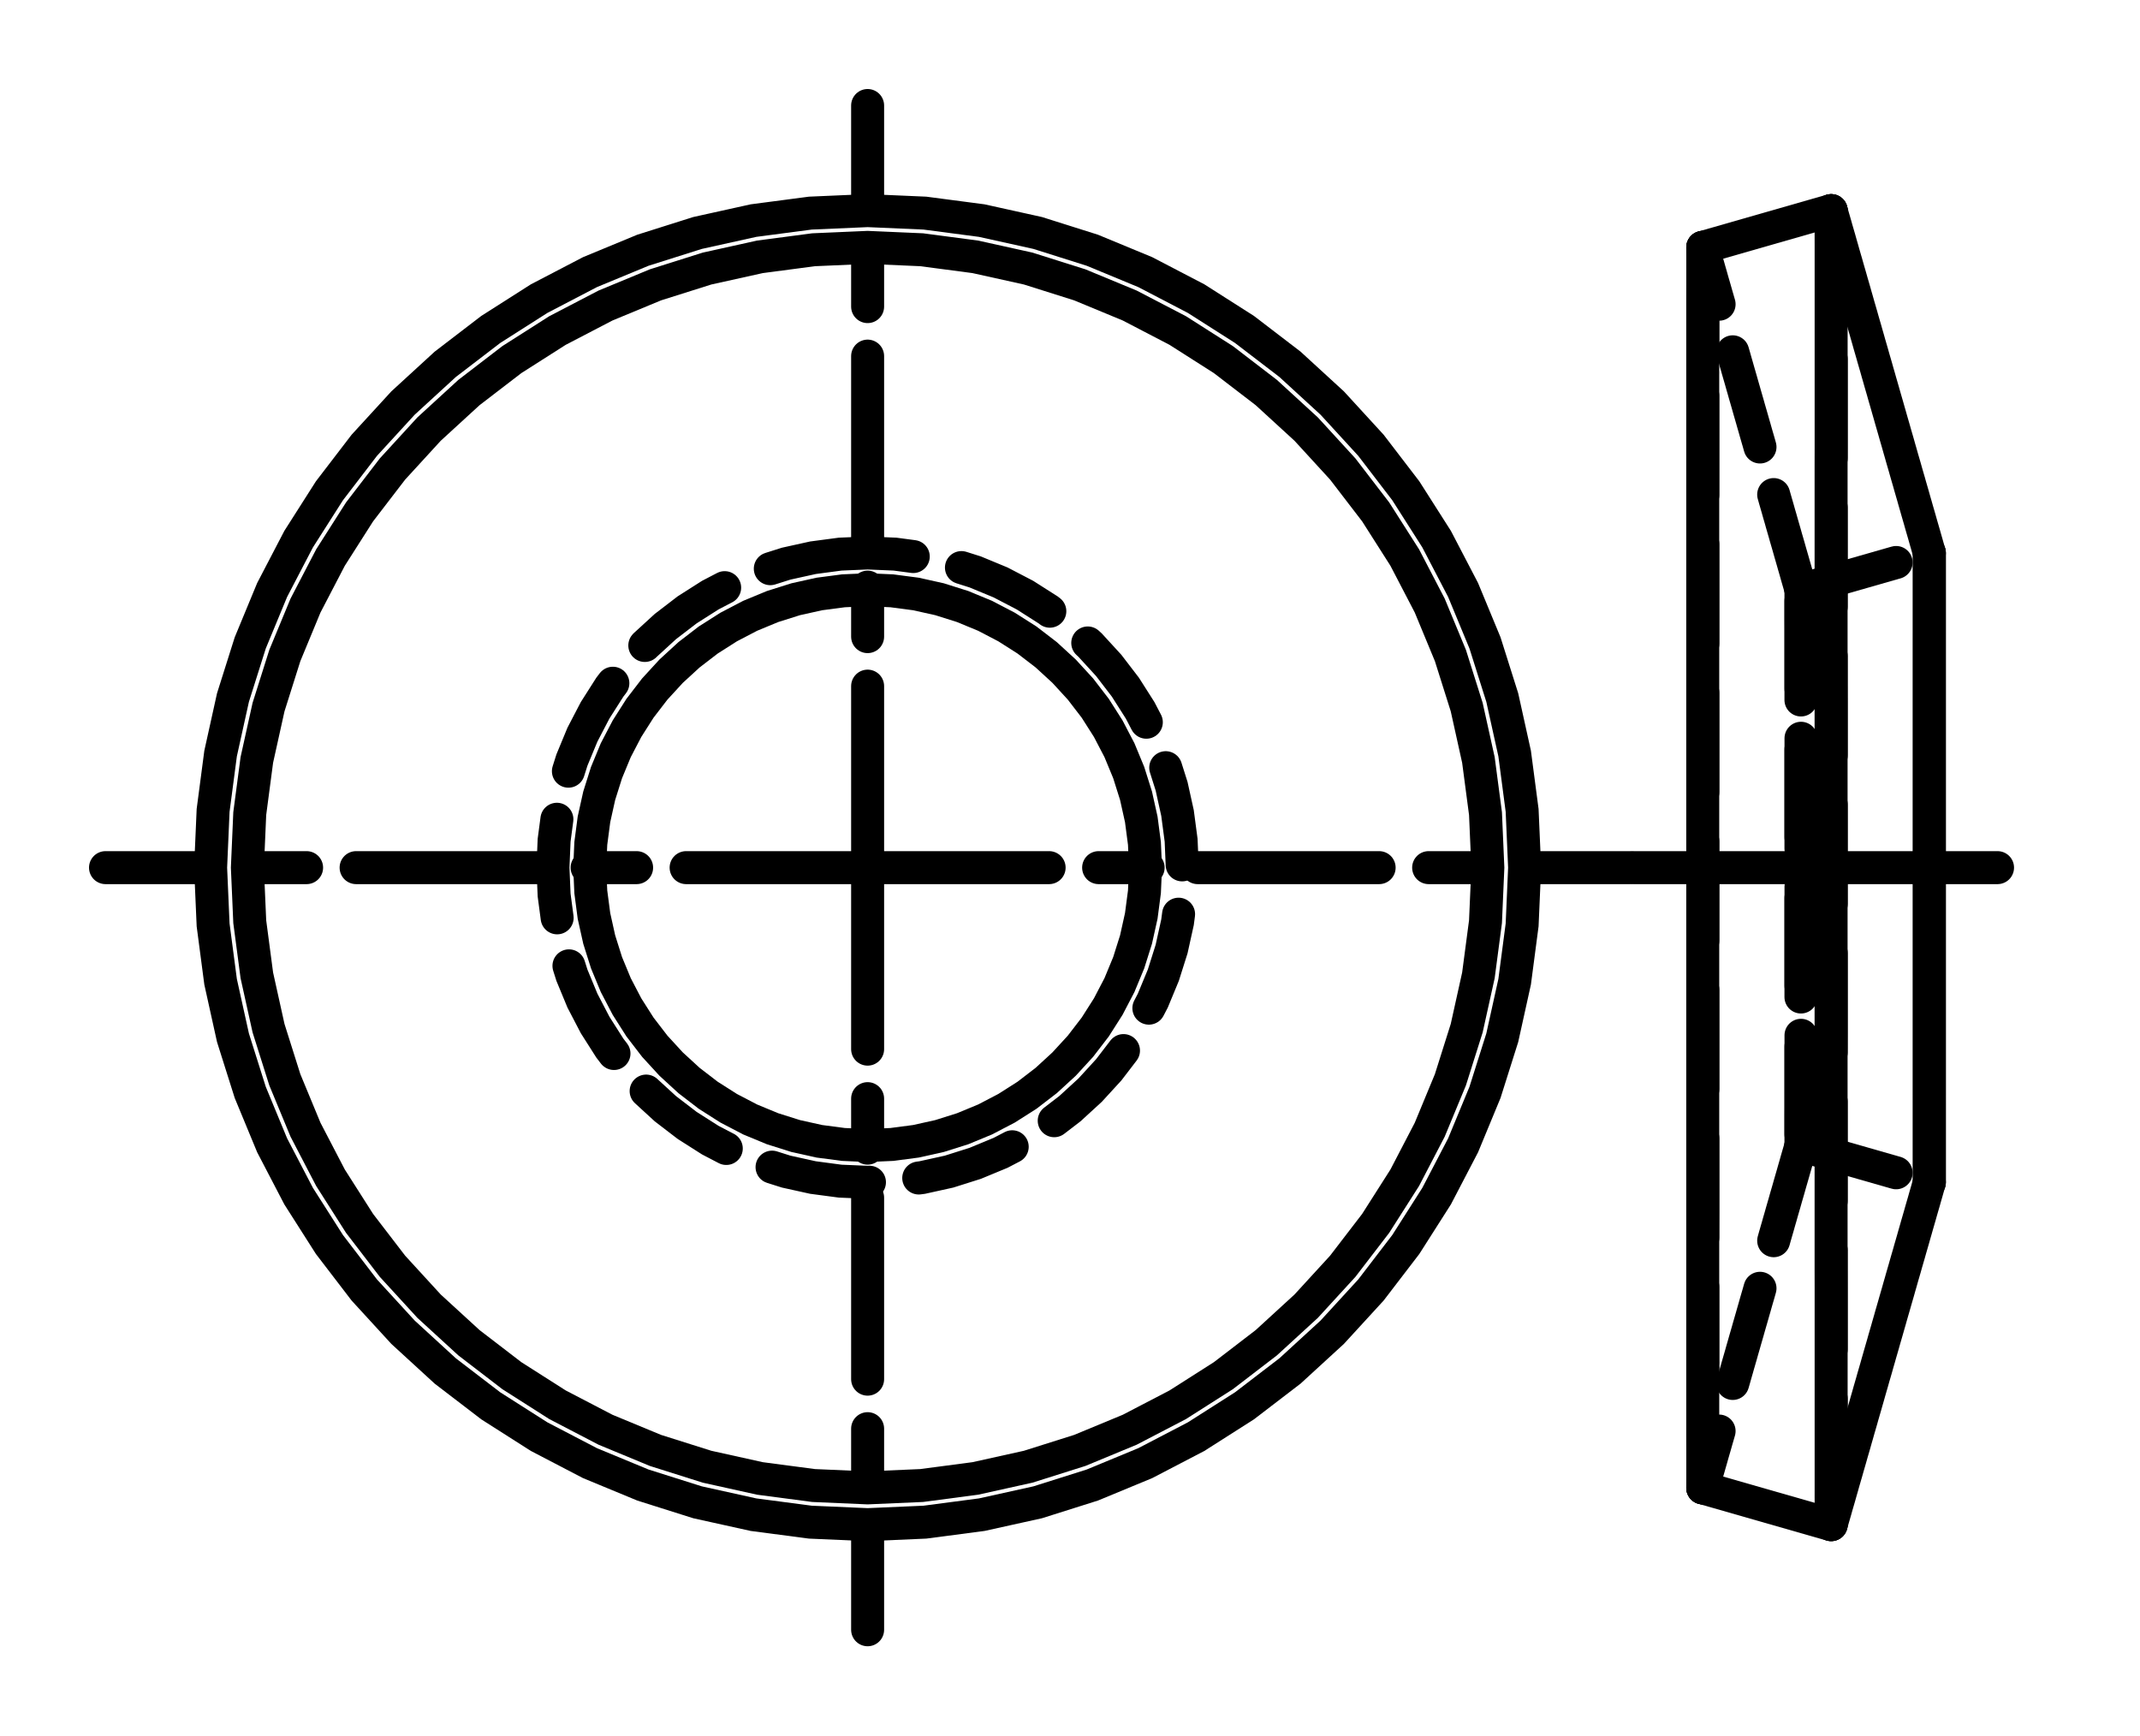
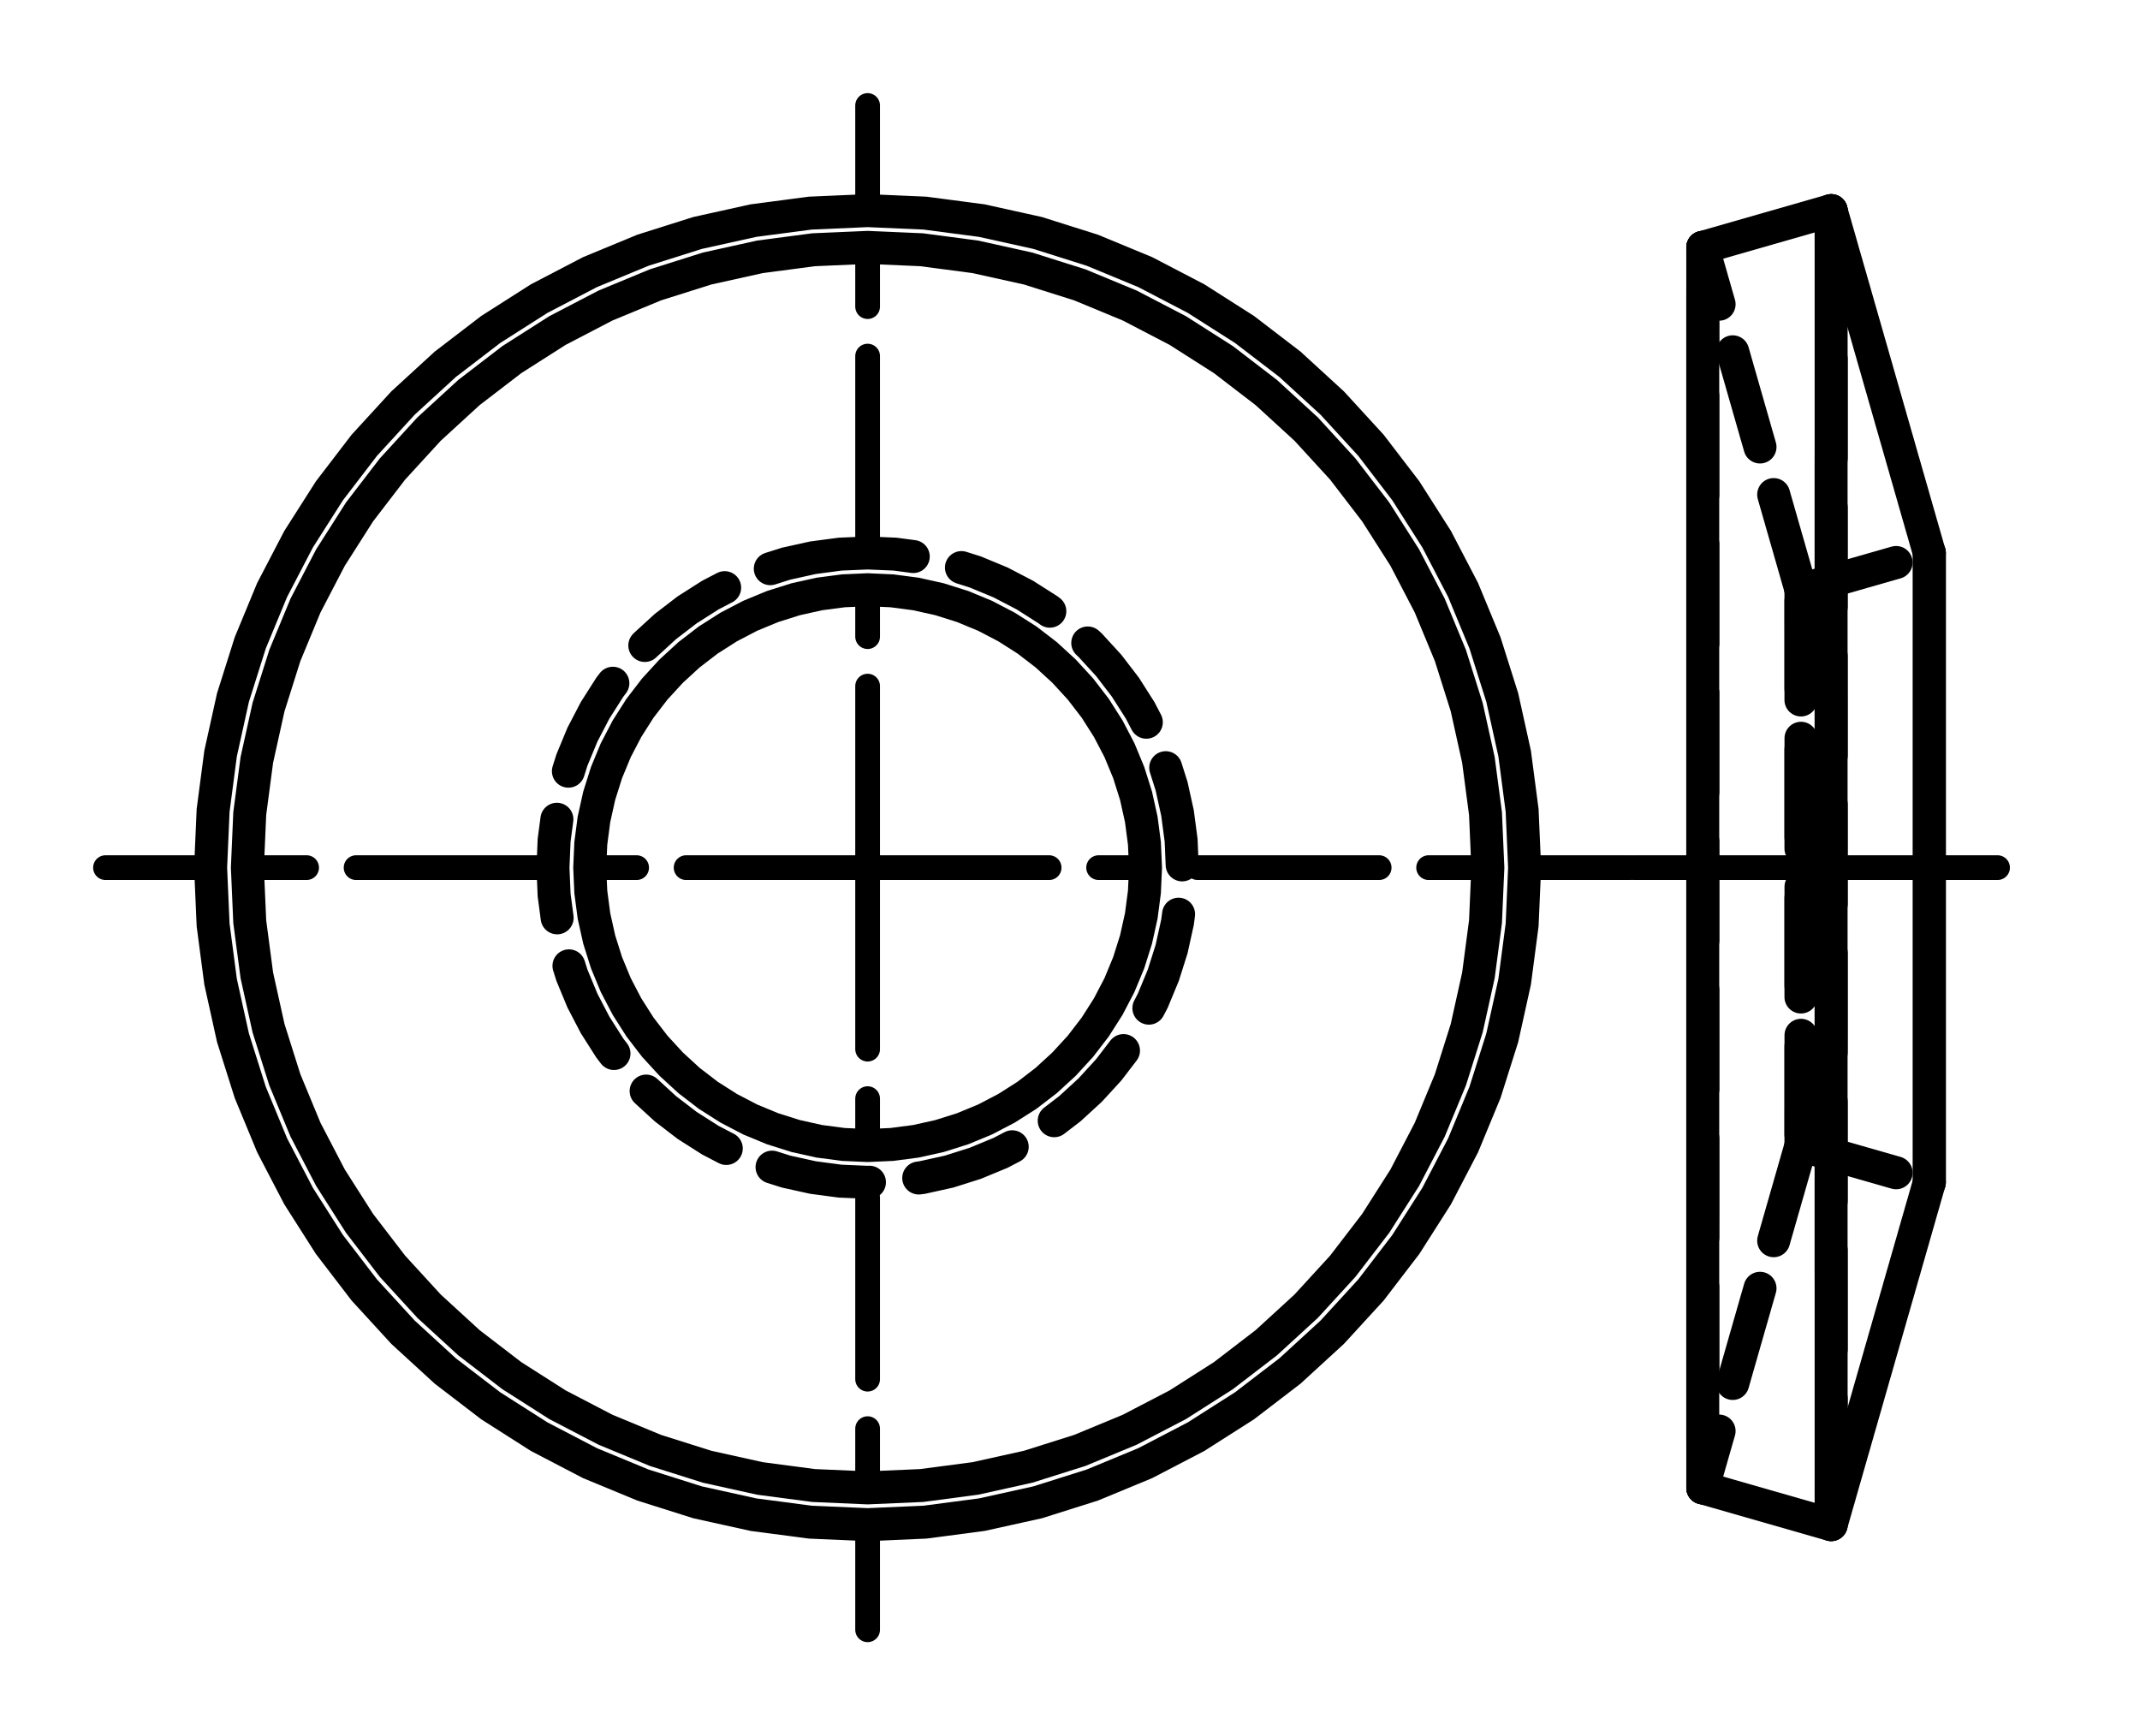
<svg xmlns="http://www.w3.org/2000/svg" width="48.07mm" height="38.978mm" viewBox="-19.489 -19.489 48.07 38.978" version="1.1">
  <g transform="scale(1,-1)" stroke-linecap="round">
    <g fill="none" stroke="rgb(0,0,0)" stroke-width="0.741" id="Visible">
      <path d="M 0.0,6.242 L -0.544,6.218 L -1.084,6.147 L -1.615,6.029 L -2.135,5.865 L -2.638,5.657 L -3.121,5.405 L -3.58,5.113 L -4.012,4.781 L -4.413,4.413 L -4.781,4.012 L -5.113,3.58 L -5.405,3.121 L -5.657,2.638 L -5.865,2.135 L -6.029,1.615 L -6.147,1.084 L -6.218,0.544 L -6.242,-0.0 L -6.218,-0.544 L -6.147,-1.084 L -6.029,-1.615 L -5.865,-2.135 L -5.657,-2.638 L -5.405,-3.121 L -5.113,-3.58 L -4.781,-4.012 L -4.413,-4.413 L -4.012,-4.781 L -3.58,-5.113 L -3.121,-5.405 L -2.638,-5.657 L -2.135,-5.865 L -1.615,-6.029 L -1.084,-6.147 L -0.544,-6.218 L -0.0,-6.242 L 0.544,-6.218 L 1.084,-6.147 L 1.615,-6.029 L 2.135,-5.865 L 2.638,-5.657 L 3.121,-5.405 L 3.58,-5.113 L 4.012,-4.781 L 4.413,-4.413 L 4.781,-4.012 L 5.113,-3.58 L 5.405,-3.121 L 5.657,-2.638 L 5.865,-2.135 L 6.029,-1.615 L 6.147,-1.084 L 6.218,-0.544 L 6.242,0.0 L 6.218,0.544 L 6.147,1.084 L 6.029,1.615 L 5.865,2.135 L 5.657,2.638 L 5.405,3.121 L 5.113,3.58 L 4.781,4.012 L 4.413,4.413 L 4.012,4.781 L 3.58,5.113 L 3.121,5.405 L 2.638,5.657 L 2.135,5.865 L 1.615,6.029 L 1.084,6.147 L 0.544,6.218 L 0.0,6.242" />
      <path d="M 0.0,14.758 L -1.286,14.702 L -2.563,14.534 L -3.82,14.256 L -5.048,13.868 L -6.237,13.376 L -7.379,12.781 L -8.465,12.089 L -9.487,11.306 L -10.436,10.436 L -11.306,9.487 L -12.089,8.465 L -12.781,7.379 L -13.376,6.237 L -13.868,5.048 L -14.256,3.82 L -14.534,2.563 L -14.702,1.286 L -14.758,0.0 L -14.702,-1.286 L -14.534,-2.563 L -14.256,-3.82 L -13.868,-5.048 L -13.376,-6.237 L -12.781,-7.379 L -12.089,-8.465 L -11.306,-9.487 L -10.436,-10.436 L -9.487,-11.306 L -8.465,-12.089 L -7.379,-12.781 L -6.237,-13.376 L -5.048,-13.868 L -3.82,-14.256 L -2.563,-14.534 L -1.286,-14.702 L -0.0,-14.758 L 1.286,-14.702 L 2.563,-14.534 L 3.82,-14.256 L 5.048,-13.868 L 6.237,-13.376 L 7.379,-12.781 L 8.465,-12.089 L 9.487,-11.306 L 10.436,-10.436 L 11.306,-9.487 L 12.089,-8.465 L 12.781,-7.379 L 13.376,-6.237 L 13.868,-5.048 L 14.256,-3.82 L 14.534,-2.563 L 14.702,-1.286 L 14.758,-0.0 L 14.702,1.286 L 14.534,2.563 L 14.256,3.82 L 13.868,5.048 L 13.376,6.237 L 12.781,7.379 L 12.089,8.465 L 11.306,9.487 L 10.436,10.436 L 9.487,11.306 L 8.465,12.089 L 7.379,12.781 L 6.237,13.376 L 5.048,13.868 L 3.82,14.256 L 2.563,14.534 L 1.286,14.702 L 0.0,14.758" />
      <path d="M 0.0,13.932 L -1.214,13.879 L -2.419,13.72 L -3.606,13.457 L -4.765,13.091 L -5.888,12.626 L -6.966,12.065 L -7.991,11.412 L -8.955,10.672 L -9.851,9.851 L -10.672,8.955 L -11.412,7.991 L -12.065,6.966 L -12.626,5.888 L -13.091,4.765 L -13.457,3.606 L -13.72,2.419 L -13.879,1.214 L -13.932,-0.0 L -13.879,-1.214 L -13.72,-2.419 L -13.457,-3.606 L -13.091,-4.765 L -12.626,-5.888 L -12.065,-6.966 L -11.412,-7.991 L -10.672,-8.955 L -9.851,-9.851 L -8.955,-10.672 L -7.991,-11.412 L -6.966,-12.065 L -5.888,-12.626 L -4.765,-13.091 L -3.606,-13.457 L -2.419,-13.72 L -1.214,-13.879 L 0.0,-13.932 L 1.214,-13.879 L 2.419,-13.72 L 3.606,-13.457 L 4.765,-13.091 L 5.888,-12.626 L 6.966,-12.065 L 7.991,-11.412 L 8.955,-10.672 L 9.851,-9.851 L 10.672,-8.955 L 11.412,-7.991 L 12.065,-6.966 L 12.626,-5.888 L 13.091,-4.765 L 13.457,-3.606 L 13.72,-2.419 L 13.879,-1.214 L 13.932,0.0 L 13.879,1.214 L 13.72,2.419 L 13.457,3.606 L 13.091,4.765 L 12.626,5.888 L 12.065,6.966 L 11.412,7.991 L 10.672,8.955 L 9.851,9.851 L 8.955,10.672 L 7.991,11.412 L 6.966,12.065 L 5.888,12.626 L 4.765,13.091 L 3.606,13.457 L 2.419,13.72 L 1.214,13.879 L -0.0,13.932" />
      <path d="M 23.849,7.068 L 23.849,6.872 L 23.849,6.676 L 23.849,6.479 L 23.849,6.283 L 23.849,6.087 L 23.849,5.89 L 23.849,5.694 L 23.849,5.498 L 23.849,5.301 L 23.85,5.105 L 23.85,4.909 L 23.85,4.712 L 23.85,4.516 L 23.85,4.32 L 23.85,4.123 L 23.85,3.927 L 23.85,3.731 L 23.85,3.534 L 23.85,3.338 L 23.85,3.142 L 23.85,2.945 L 23.85,2.749 L 23.85,2.553 L 23.85,2.356 L 23.85,2.16 L 23.85,1.963 L 23.85,1.767 L 23.85,1.571 L 23.85,1.374 L 23.85,1.178 L 23.85,0.982 L 23.85,0.785 L 23.85,0.589 L 23.85,0.393 L 23.85,0.196 L 23.85,0.0 L 23.85,-0.196 L 23.85,-0.393 L 23.85,-0.589 L 23.85,-0.785 L 23.85,-0.982 L 23.85,-1.178 L 23.85,-1.374 L 23.85,-1.571 L 23.85,-1.767 L 23.85,-1.963 L 23.85,-2.16 L 23.85,-2.356 L 23.85,-2.553 L 23.85,-2.749 L 23.85,-2.945 L 23.85,-3.142 L 23.85,-3.338 L 23.85,-3.534 L 23.85,-3.731 L 23.85,-3.927 L 23.85,-4.123 L 23.85,-4.32 L 23.85,-4.516 L 23.85,-4.712 L 23.85,-4.909 L 23.85,-5.105 L 23.849,-5.301 L 23.849,-5.498 L 23.849,-5.694 L 23.849,-5.89 L 23.849,-6.087 L 23.849,-6.283 L 23.849,-6.479 L 23.849,-6.676 L 23.849,-6.872 L 23.849,-7.068" />
      <path d="M 23.849,-7.068 L 23.849,-6.872 L 23.849,-6.676 L 23.849,-6.479 L 23.849,-6.283 L 23.849,-6.087 L 23.849,-5.89 L 23.849,-5.694 L 23.849,-5.498 L 23.849,-5.301 L 23.848,-5.105 L 23.848,-4.909 L 23.848,-4.712 L 23.848,-4.516 L 23.848,-4.32 L 23.848,-4.123 L 23.848,-3.927 L 23.848,-3.731 L 23.848,-3.534 L 23.848,-3.338 L 23.848,-3.142 L 23.848,-2.945 L 23.848,-2.749 L 23.848,-2.553 L 23.848,-2.356 L 23.848,-2.16 L 23.848,-1.963 L 23.848,-1.767 L 23.848,-1.571 L 23.848,-1.374 L 23.848,-1.178 L 23.848,-0.982 L 23.848,-0.785 L 23.848,-0.589 L 23.848,-0.393 L 23.848,-0.196 L 23.848,0.0 L 23.848,0.196 L 23.848,0.393 L 23.848,0.589 L 23.848,0.785 L 23.848,0.982 L 23.848,1.178 L 23.848,1.374 L 23.848,1.571 L 23.848,1.767 L 23.848,1.963 L 23.848,2.16 L 23.848,2.356 L 23.848,2.553 L 23.848,2.749 L 23.848,2.945 L 23.848,3.142 L 23.848,3.338 L 23.848,3.534 L 23.848,3.731 L 23.848,3.927 L 23.848,4.123 L 23.848,4.32 L 23.848,4.516 L 23.848,4.712 L 23.848,4.909 L 23.848,5.105 L 23.849,5.301 L 23.849,5.498 L 23.849,5.694 L 23.849,5.89 L 23.849,6.087 L 23.849,6.283 L 23.849,6.479 L 23.849,6.676 L 23.849,6.872 L 23.849,7.068" />
      <path d="M 21.644,-14.758 L 21.643,-14.348 L 21.643,-13.939 L 21.643,-13.529 L 21.643,-13.119 L 21.643,-12.709 L 21.643,-12.299 L 21.643,-11.889 L 21.643,-11.479 L 21.643,-11.069 L 21.643,-10.659 L 21.643,-10.249 L 21.643,-9.839 L 21.643,-9.429 L 21.642,-9.019 L 21.642,-8.609 L 21.642,-8.199 L 21.642,-7.789 L 21.642,-7.379 L 21.642,-6.969 L 21.642,-6.559 L 21.642,-6.149 L 21.642,-5.739 L 21.642,-5.33 L 21.642,-4.92 L 21.642,-4.51 L 21.642,-4.1 L 21.642,-3.69 L 21.642,-3.28 L 21.642,-2.87 L 21.642,-2.46 L 21.642,-2.05 L 21.642,-1.64 L 21.642,-1.23 L 21.642,-0.82 L 21.642,-0.41 L 21.642,0.0 L 21.642,0.41 L 21.642,0.82 L 21.642,1.23 L 21.642,1.64 L 21.642,2.05 L 21.642,2.46 L 21.642,2.87 L 21.642,3.28 L 21.642,3.69 L 21.642,4.1 L 21.642,4.51 L 21.642,4.92 L 21.642,5.33 L 21.642,5.739 L 21.642,6.149 L 21.642,6.559 L 21.642,6.969 L 21.642,7.379 L 21.642,7.789 L 21.642,8.199 L 21.642,8.609 L 21.642,9.019 L 21.643,9.429 L 21.643,9.839 L 21.643,10.249 L 21.643,10.659 L 21.643,11.069 L 21.643,11.479 L 21.643,11.889 L 21.643,12.299 L 21.643,12.709 L 21.643,13.119 L 21.643,13.529 L 21.643,13.939 L 21.643,14.348 L 21.644,14.758" />
      <path d="M 18.76,-13.932 L 18.76,-13.545 L 18.76,-13.158 L 18.759,-12.771 L 18.759,-12.384 L 18.759,-11.997 L 18.759,-11.61 L 18.759,-11.223 L 18.759,-10.836 L 18.759,-10.449 L 18.759,-10.062 L 18.759,-9.675 L 18.759,-9.288 L 18.759,-8.901 L 18.759,-8.514 L 18.759,-8.127 L 18.759,-7.74 L 18.759,-7.353 L 18.759,-6.966 L 18.759,-6.579 L 18.759,-6.192 L 18.759,-5.805 L 18.759,-5.418 L 18.759,-5.031 L 18.759,-4.644 L 18.759,-4.257 L 18.759,-3.87 L 18.759,-3.483 L 18.759,-3.096 L 18.759,-2.709 L 18.759,-2.322 L 18.759,-1.935 L 18.759,-1.548 L 18.759,-1.161 L 18.759,-0.774 L 18.759,-0.387 L 18.759,0.0 L 18.759,0.387 L 18.759,0.774 L 18.759,1.161 L 18.759,1.548 L 18.759,1.935 L 18.759,2.322 L 18.759,2.709 L 18.759,3.096 L 18.759,3.483 L 18.759,3.87 L 18.759,4.257 L 18.759,4.644 L 18.759,5.031 L 18.759,5.418 L 18.759,5.805 L 18.759,6.192 L 18.759,6.579 L 18.759,6.966 L 18.759,7.353 L 18.759,7.74 L 18.759,8.127 L 18.759,8.514 L 18.759,8.901 L 18.759,9.288 L 18.759,9.675 L 18.759,10.062 L 18.759,10.449 L 18.759,10.836 L 18.759,11.223 L 18.759,11.61 L 18.759,11.997 L 18.759,12.384 L 18.759,12.771 L 18.76,13.158 L 18.76,13.545 L 18.76,13.932" />
      <path d="M 23.849,7.068 L 23.818,7.175 L 23.788,7.282 L 23.757,7.389 L 23.727,7.496 L 23.696,7.602 L 23.665,7.709 L 23.635,7.816 L 23.604,7.923 L 23.573,8.03 L 23.543,8.136 L 23.512,8.243 L 23.482,8.35 L 23.451,8.457 L 23.42,8.564 L 23.39,8.671 L 23.359,8.777 L 23.328,8.884 L 23.298,8.991 L 23.267,9.098 L 23.236,9.204 L 23.206,9.311 L 23.175,9.418 L 23.145,9.525 L 23.114,9.632 L 23.083,9.739 L 23.053,9.845 L 23.022,9.952 L 22.991,10.059 L 22.961,10.166 L 22.93,10.273 L 22.9,10.379 L 22.869,10.486 L 22.838,10.593 L 22.808,10.7 L 22.777,10.807 L 22.746,10.914 L 22.716,11.02 L 22.685,11.127 L 22.655,11.234 L 22.624,11.341 L 22.593,11.447 L 22.563,11.554 L 22.532,11.661 L 22.501,11.768 L 22.471,11.875 L 22.44,11.982 L 22.41,12.088 L 22.379,12.195 L 22.348,12.302 L 22.318,12.409 L 22.287,12.516 L 22.256,12.622 L 22.226,12.729 L 22.195,12.836 L 22.165,12.943 L 22.134,13.05 L 22.103,13.156 L 22.073,13.263 L 22.042,13.37 L 22.011,13.477 L 21.981,13.584 L 21.95,13.69 L 21.919,13.797 L 21.889,13.904 L 21.858,14.011 L 21.828,14.118 L 21.797,14.225 L 21.766,14.331 L 21.736,14.438 L 21.705,14.545 L 21.674,14.652 L 21.644,14.758" />
      <path d="M 23.849,-7.068 L 23.818,-7.175 L 23.788,-7.282 L 23.757,-7.389 L 23.727,-7.496 L 23.696,-7.602 L 23.665,-7.709 L 23.635,-7.816 L 23.604,-7.923 L 23.573,-8.03 L 23.543,-8.136 L 23.512,-8.243 L 23.482,-8.35 L 23.451,-8.457 L 23.42,-8.564 L 23.39,-8.671 L 23.359,-8.777 L 23.328,-8.884 L 23.298,-8.991 L 23.267,-9.098 L 23.236,-9.204 L 23.206,-9.311 L 23.175,-9.418 L 23.145,-9.525 L 23.114,-9.632 L 23.083,-9.739 L 23.053,-9.845 L 23.022,-9.952 L 22.991,-10.059 L 22.961,-10.166 L 22.93,-10.273 L 22.9,-10.379 L 22.869,-10.486 L 22.838,-10.593 L 22.808,-10.7 L 22.777,-10.807 L 22.746,-10.914 L 22.716,-11.02 L 22.685,-11.127 L 22.655,-11.234 L 22.624,-11.341 L 22.593,-11.447 L 22.563,-11.554 L 22.532,-11.661 L 22.501,-11.768 L 22.471,-11.875 L 22.44,-11.982 L 22.41,-12.088 L 22.379,-12.195 L 22.348,-12.302 L 22.318,-12.409 L 22.287,-12.516 L 22.256,-12.622 L 22.226,-12.729 L 22.195,-12.836 L 22.165,-12.943 L 22.134,-13.05 L 22.103,-13.156 L 22.073,-13.263 L 22.042,-13.37 L 22.011,-13.477 L 21.981,-13.584 L 21.95,-13.69 L 21.919,-13.797 L 21.889,-13.904 L 21.858,-14.011 L 21.828,-14.118 L 21.797,-14.225 L 21.766,-14.331 L 21.736,-14.438 L 21.705,-14.545 L 21.674,-14.652 L 21.644,-14.758" />
      <path d="M 18.76,13.932 L 18.8,13.943 L 18.84,13.955 L 18.88,13.966 L 18.92,13.977 L 18.96,13.989 L 19,14.001 L 19.041,14.012 L 19.081,14.024 L 19.121,14.035 L 19.161,14.046 L 19.201,14.058 L 19.241,14.069 L 19.281,14.081 L 19.321,14.092 L 19.361,14.104 L 19.401,14.115 L 19.441,14.127 L 19.481,14.138 L 19.521,14.15 L 19.561,14.161 L 19.601,14.173 L 19.641,14.184 L 19.681,14.196 L 19.721,14.207 L 19.761,14.219 L 19.802,14.23 L 19.841,14.242 L 19.882,14.253 L 19.922,14.265 L 19.962,14.276 L 20.002,14.288 L 20.042,14.299 L 20.082,14.311 L 20.122,14.322 L 20.162,14.334 L 20.202,14.345 L 20.242,14.357 L 20.282,14.368 L 20.322,14.38 L 20.362,14.391 L 20.402,14.402 L 20.442,14.414 L 20.482,14.425 L 20.522,14.437 L 20.562,14.448 L 20.602,14.46 L 20.643,14.471 L 20.683,14.483 L 20.723,14.494 L 20.763,14.506 L 20.803,14.517 L 20.843,14.529 L 20.883,14.54 L 20.923,14.552 L 20.963,14.563 L 21.003,14.575 L 21.043,14.586 L 21.083,14.598 L 21.123,14.609 L 21.163,14.621 L 21.203,14.632 L 21.243,14.644 L 21.283,14.655 L 21.323,14.667 L 21.363,14.678 L 21.404,14.69 L 21.444,14.701 L 21.484,14.713 L 21.524,14.724 L 21.564,14.736 L 21.604,14.747 L 21.644,14.758" />
      <path d="M 18.76,-13.932 L 18.8,-13.943 L 18.84,-13.955 L 18.88,-13.966 L 18.92,-13.977 L 18.96,-13.989 L 19,-14.001 L 19.041,-14.012 L 19.081,-14.024 L 19.121,-14.035 L 19.161,-14.046 L 19.201,-14.058 L 19.241,-14.069 L 19.281,-14.081 L 19.321,-14.092 L 19.361,-14.104 L 19.401,-14.115 L 19.441,-14.127 L 19.481,-14.138 L 19.521,-14.15 L 19.561,-14.161 L 19.601,-14.173 L 19.641,-14.184 L 19.681,-14.196 L 19.721,-14.207 L 19.761,-14.219 L 19.802,-14.23 L 19.841,-14.242 L 19.882,-14.253 L 19.922,-14.265 L 19.962,-14.276 L 20.002,-14.288 L 20.042,-14.299 L 20.082,-14.311 L 20.122,-14.322 L 20.162,-14.334 L 20.202,-14.345 L 20.242,-14.357 L 20.282,-14.368 L 20.322,-14.38 L 20.362,-14.391 L 20.402,-14.402 L 20.442,-14.414 L 20.482,-14.425 L 20.522,-14.437 L 20.562,-14.448 L 20.602,-14.46 L 20.643,-14.471 L 20.683,-14.483 L 20.723,-14.494 L 20.763,-14.506 L 20.803,-14.517 L 20.843,-14.529 L 20.883,-14.54 L 20.923,-14.552 L 20.963,-14.563 L 21.003,-14.575 L 21.043,-14.586 L 21.083,-14.598 L 21.123,-14.609 L 21.163,-14.621 L 21.203,-14.632 L 21.243,-14.644 L 21.283,-14.655 L 21.323,-14.667 L 21.363,-14.678 L 21.404,-14.69 L 21.444,-14.701 L 21.484,-14.713 L 21.524,-14.724 L 21.564,-14.736 L 21.604,-14.747 L 21.644,-14.758" />
    </g>
    <g fill="none" stroke="rgb(0,0,0)" stroke-width="0.741" id="Hidden" stroke-dasharray="2.224 1.112">
      <path d="M 0.0,7.068 L -0.616,7.042 L -1.227,6.961 L -1.829,6.828 L -2.417,6.642 L -2.987,6.406 L -3.534,6.121 L -4.054,5.79 L -4.543,5.415 L -4.998,4.998 L -5.415,4.543 L -5.79,4.054 L -6.121,3.534 L -6.406,2.987 L -6.642,2.417 L -6.828,1.829 L -6.961,1.227 L -7.042,0.616 L -7.068,0.0 L -7.042,-0.616 L -6.961,-1.227 L -6.828,-1.829 L -6.642,-2.417 L -6.406,-2.987 L -6.121,-3.534 L -5.79,-4.054 L -5.415,-4.543 L -4.998,-4.998 L -4.543,-5.415 L -4.054,-5.79 L -3.534,-6.121 L -2.987,-6.406 L -2.417,-6.642 L -1.829,-6.828 L -1.227,-6.961 L -0.616,-7.042 L -0.0,-7.068 L 0.616,-7.042 L 1.227,-6.961 L 1.829,-6.828 L 2.417,-6.642 L 2.987,-6.406 L 3.534,-6.121 L 4.054,-5.79 L 4.543,-5.415 L 4.998,-4.998 L 5.415,-4.543 L 5.79,-4.054 L 6.121,-3.534 L 6.406,-2.987 L 6.642,-2.417 L 6.828,-1.829 L 6.961,-1.227 L 7.042,-0.616 L 7.068,-0.0 L 7.042,0.616 L 6.961,1.227 L 6.828,1.829 L 6.642,2.417 L 6.406,2.987 L 6.121,3.534 L 5.79,4.054 L 5.415,4.543 L 4.998,4.998 L 4.543,5.415 L 4.054,5.79 L 3.534,6.121 L 2.987,6.406 L 2.417,6.642 L 1.829,6.828 L 1.227,6.961 L 0.616,7.042 L 0.0,7.068" />
      <path d="M 20.965,6.242 L 20.965,6.068 L 20.965,5.895 L 20.965,5.721 L 20.965,5.548 L 20.966,5.375 L 20.966,5.201 L 20.966,5.028 L 20.966,4.854 L 20.966,4.681 L 20.966,4.508 L 20.966,4.334 L 20.966,4.161 L 20.966,3.988 L 20.966,3.814 L 20.966,3.641 L 20.966,3.467 L 20.966,3.294 L 20.966,3.121 L 20.966,2.947 L 20.966,2.774 L 20.966,2.601 L 20.966,2.427 L 20.966,2.254 L 20.966,2.08 L 20.966,1.907 L 20.966,1.734 L 20.966,1.56 L 20.966,1.387 L 20.966,1.214 L 20.966,1.04 L 20.966,0.867 L 20.966,0.694 L 20.966,0.52 L 20.966,0.347 L 20.966,0.173 L 20.966,0.0 L 20.966,-0.173 L 20.966,-0.347 L 20.966,-0.52 L 20.966,-0.694 L 20.966,-0.867 L 20.966,-1.04 L 20.966,-1.214 L 20.966,-1.387 L 20.966,-1.56 L 20.966,-1.734 L 20.966,-1.907 L 20.966,-2.08 L 20.966,-2.254 L 20.966,-2.427 L 20.966,-2.601 L 20.966,-2.774 L 20.966,-2.947 L 20.966,-3.121 L 20.966,-3.294 L 20.966,-3.467 L 20.966,-3.641 L 20.966,-3.814 L 20.966,-3.988 L 20.966,-4.161 L 20.966,-4.334 L 20.966,-4.508 L 20.966,-4.681 L 20.966,-4.854 L 20.966,-5.028 L 20.966,-5.201 L 20.966,-5.375 L 20.965,-5.548 L 20.965,-5.721 L 20.965,-5.895 L 20.965,-6.068 L 20.965,-6.242" />
      <path d="M 20.965,-6.242 L 20.965,-6.068 L 20.965,-5.895 L 20.965,-5.721 L 20.965,-5.548 L 20.965,-5.375 L 20.965,-5.201 L 20.965,-5.028 L 20.965,-4.854 L 20.965,-4.681 L 20.965,-4.508 L 20.965,-4.334 L 20.965,-4.161 L 20.965,-3.988 L 20.965,-3.814 L 20.965,-3.641 L 20.965,-3.467 L 20.965,-3.294 L 20.965,-3.121 L 20.965,-2.947 L 20.965,-2.774 L 20.965,-2.601 L 20.965,-2.427 L 20.965,-2.254 L 20.965,-2.08 L 20.965,-1.907 L 20.965,-1.734 L 20.965,-1.56 L 20.965,-1.387 L 20.965,-1.214 L 20.965,-1.04 L 20.965,-0.867 L 20.965,-0.694 L 20.965,-0.52 L 20.965,-0.347 L 20.965,-0.173 L 20.965,0.0 L 20.965,0.173 L 20.965,0.347 L 20.965,0.52 L 20.965,0.694 L 20.965,0.867 L 20.965,1.04 L 20.965,1.214 L 20.965,1.387 L 20.965,1.56 L 20.965,1.734 L 20.965,1.907 L 20.965,2.08 L 20.965,2.254 L 20.965,2.427 L 20.965,2.601 L 20.965,2.774 L 20.965,2.947 L 20.965,3.121 L 20.965,3.294 L 20.965,3.467 L 20.965,3.641 L 20.965,3.814 L 20.965,3.988 L 20.965,4.161 L 20.965,4.334 L 20.965,4.508 L 20.965,4.681 L 20.965,4.854 L 20.965,5.028 L 20.965,5.201 L 20.965,5.375 L 20.965,5.548 L 20.965,5.721 L 20.965,5.895 L 20.965,6.068 L 20.965,6.242" />
      <path d="M 21.644,14.758 L 21.644,14.348 L 21.645,13.939 L 21.645,13.529 L 21.645,13.119 L 21.645,12.709 L 21.645,12.299 L 21.645,11.889 L 21.645,11.479 L 21.645,11.069 L 21.645,10.659 L 21.645,10.249 L 21.645,9.839 L 21.645,9.429 L 21.645,9.019 L 21.645,8.609 L 21.645,8.199 L 21.645,7.789 L 21.645,7.379 L 21.645,6.969 L 21.645,6.559 L 21.645,6.149 L 21.645,5.739 L 21.645,5.33 L 21.645,4.92 L 21.645,4.51 L 21.645,4.1 L 21.646,3.69 L 21.646,3.28 L 21.646,2.87 L 21.646,2.46 L 21.646,2.05 L 21.646,1.64 L 21.646,1.23 L 21.646,0.82 L 21.646,0.41 L 21.646,0.0 L 21.646,-0.41 L 21.646,-0.82 L 21.646,-1.23 L 21.646,-1.64 L 21.646,-2.05 L 21.646,-2.46 L 21.646,-2.87 L 21.646,-3.28 L 21.646,-3.69 L 21.645,-4.1 L 21.645,-4.51 L 21.645,-4.92 L 21.645,-5.33 L 21.645,-5.739 L 21.645,-6.149 L 21.645,-6.559 L 21.645,-6.969 L 21.645,-7.379 L 21.645,-7.789 L 21.645,-8.199 L 21.645,-8.609 L 21.645,-9.019 L 21.645,-9.429 L 21.645,-9.839 L 21.645,-10.249 L 21.645,-10.659 L 21.645,-11.069 L 21.645,-11.479 L 21.645,-11.889 L 21.645,-12.299 L 21.645,-12.709 L 21.645,-13.119 L 21.645,-13.529 L 21.645,-13.939 L 21.644,-14.348 L 21.644,-14.758" />
      <path d="M 18.76,13.932 L 18.761,13.545 L 18.761,13.158 L 18.761,12.771 L 18.761,12.384 L 18.761,11.997 L 18.761,11.61 L 18.761,11.223 L 18.761,10.836 L 18.761,10.449 L 18.761,10.062 L 18.761,9.675 L 18.761,9.288 L 18.761,8.901 L 18.761,8.514 L 18.761,8.127 L 18.762,7.74 L 18.762,7.353 L 18.762,6.966 L 18.762,6.579 L 18.762,6.192 L 18.762,5.805 L 18.762,5.418 L 18.762,5.031 L 18.762,4.644 L 18.762,4.257 L 18.762,3.87 L 18.762,3.483 L 18.762,3.096 L 18.762,2.709 L 18.762,2.322 L 18.762,1.935 L 18.762,1.548 L 18.762,1.161 L 18.762,0.774 L 18.762,0.387 L 18.762,0.0 L 18.762,-0.387 L 18.762,-0.774 L 18.762,-1.161 L 18.762,-1.548 L 18.762,-1.935 L 18.762,-2.322 L 18.762,-2.709 L 18.762,-3.096 L 18.762,-3.483 L 18.762,-3.87 L 18.762,-4.257 L 18.762,-4.644 L 18.762,-5.031 L 18.762,-5.418 L 18.762,-5.805 L 18.762,-6.192 L 18.762,-6.579 L 18.762,-6.966 L 18.762,-7.353 L 18.762,-7.74 L 18.761,-8.127 L 18.761,-8.514 L 18.761,-8.901 L 18.761,-9.288 L 18.761,-9.675 L 18.761,-10.062 L 18.761,-10.449 L 18.761,-10.836 L 18.761,-11.223 L 18.761,-11.61 L 18.761,-11.997 L 18.761,-12.384 L 18.761,-12.771 L 18.761,-13.158 L 18.761,-13.545 L 18.76,-13.932" />
      <path d="M 20.965,6.242 L 21.005,6.253 L 21.045,6.264 L 21.085,6.276 L 21.125,6.287 L 21.166,6.299 L 21.206,6.31 L 21.246,6.322 L 21.286,6.333 L 21.326,6.345 L 21.366,6.356 L 21.406,6.368 L 21.446,6.379 L 21.486,6.391 L 21.526,6.402 L 21.566,6.414 L 21.606,6.425 L 21.646,6.437 L 21.686,6.448 L 21.726,6.46 L 21.766,6.471 L 21.806,6.483 L 21.846,6.494 L 21.886,6.506 L 21.927,6.517 L 21.966,6.529 L 22.007,6.54 L 22.047,6.552 L 22.087,6.563 L 22.127,6.575 L 22.167,6.586 L 22.207,6.598 L 22.247,6.609 L 22.287,6.62 L 22.327,6.632 L 22.367,6.644 L 22.407,6.655 L 22.447,6.666 L 22.487,6.678 L 22.527,6.689 L 22.567,6.701 L 22.607,6.712 L 22.647,6.724 L 22.688,6.735 L 22.727,6.747 L 22.768,6.758 L 22.808,6.77 L 22.848,6.781 L 22.888,6.793 L 22.928,6.804 L 22.968,6.816 L 23.008,6.827 L 23.048,6.839 L 23.088,6.85 L 23.128,6.862 L 23.168,6.873 L 23.208,6.885 L 23.248,6.896 L 23.288,6.908 L 23.328,6.919 L 23.368,6.931 L 23.408,6.942 L 23.448,6.954 L 23.488,6.965 L 23.529,6.976 L 23.569,6.988 L 23.609,7 L 23.649,7.011 L 23.689,7.022 L 23.729,7.034 L 23.769,7.045 L 23.809,7.057 L 23.849,7.068" />
      <path d="M 20.965,-6.242 L 21.005,-6.253 L 21.045,-6.264 L 21.085,-6.276 L 21.125,-6.287 L 21.166,-6.299 L 21.206,-6.31 L 21.246,-6.322 L 21.286,-6.333 L 21.326,-6.345 L 21.366,-6.356 L 21.406,-6.368 L 21.446,-6.379 L 21.486,-6.391 L 21.526,-6.402 L 21.566,-6.414 L 21.606,-6.425 L 21.646,-6.437 L 21.686,-6.448 L 21.726,-6.46 L 21.766,-6.471 L 21.806,-6.483 L 21.846,-6.494 L 21.886,-6.506 L 21.927,-6.517 L 21.966,-6.529 L 22.007,-6.54 L 22.047,-6.552 L 22.087,-6.563 L 22.127,-6.575 L 22.167,-6.586 L 22.207,-6.598 L 22.247,-6.609 L 22.287,-6.62 L 22.327,-6.632 L 22.367,-6.644 L 22.407,-6.655 L 22.447,-6.666 L 22.487,-6.678 L 22.527,-6.689 L 22.567,-6.701 L 22.607,-6.712 L 22.647,-6.724 L 22.688,-6.735 L 22.727,-6.747 L 22.768,-6.758 L 22.808,-6.77 L 22.848,-6.781 L 22.888,-6.793 L 22.928,-6.804 L 22.968,-6.816 L 23.008,-6.827 L 23.048,-6.839 L 23.088,-6.85 L 23.128,-6.862 L 23.168,-6.873 L 23.208,-6.885 L 23.248,-6.896 L 23.288,-6.908 L 23.328,-6.919 L 23.368,-6.931 L 23.408,-6.942 L 23.448,-6.954 L 23.488,-6.965 L 23.529,-6.976 L 23.569,-6.988 L 23.609,-7 L 23.649,-7.011 L 23.689,-7.022 L 23.729,-7.034 L 23.769,-7.045 L 23.809,-7.057 L 23.849,-7.068" />
      <path d="M 20.965,6.242 L 20.935,6.348 L 20.904,6.455 L 20.873,6.562 L 20.843,6.669 L 20.812,6.776 L 20.782,6.882 L 20.751,6.989 L 20.72,7.096 L 20.69,7.203 L 20.659,7.31 L 20.628,7.416 L 20.598,7.523 L 20.567,7.63 L 20.536,7.737 L 20.506,7.844 L 20.475,7.95 L 20.445,8.057 L 20.414,8.164 L 20.383,8.271 L 20.353,8.378 L 20.322,8.484 L 20.291,8.591 L 20.261,8.698 L 20.23,8.805 L 20.2,8.912 L 20.169,9.018 L 20.138,9.125 L 20.108,9.232 L 20.077,9.339 L 20.046,9.446 L 20.016,9.553 L 19.985,9.659 L 19.954,9.766 L 19.924,9.873 L 19.893,9.98 L 19.863,10.086 L 19.832,10.193 L 19.801,10.3 L 19.771,10.407 L 19.74,10.514 L 19.709,10.621 L 19.679,10.727 L 19.648,10.834 L 19.618,10.941 L 19.587,11.048 L 19.556,11.155 L 19.526,11.261 L 19.495,11.368 L 19.465,11.475 L 19.434,11.582 L 19.403,11.689 L 19.373,11.796 L 19.342,11.902 L 19.311,12.009 L 19.281,12.116 L 19.25,12.223 L 19.22,12.329 L 19.189,12.436 L 19.158,12.543 L 19.128,12.65 L 19.097,12.757 L 19.066,12.864 L 19.036,12.97 L 19.005,13.077 L 18.974,13.184 L 18.944,13.291 L 18.913,13.398 L 18.883,13.504 L 18.852,13.611 L 18.821,13.718 L 18.791,13.825 L 18.76,13.932" />
      <path d="M 20.965,-6.242 L 20.935,-6.348 L 20.904,-6.455 L 20.873,-6.562 L 20.843,-6.669 L 20.812,-6.776 L 20.782,-6.882 L 20.751,-6.989 L 20.72,-7.096 L 20.69,-7.203 L 20.659,-7.31 L 20.628,-7.416 L 20.598,-7.523 L 20.567,-7.63 L 20.536,-7.737 L 20.506,-7.844 L 20.475,-7.95 L 20.445,-8.057 L 20.414,-8.164 L 20.383,-8.271 L 20.353,-8.378 L 20.322,-8.484 L 20.291,-8.591 L 20.261,-8.698 L 20.23,-8.805 L 20.2,-8.912 L 20.169,-9.018 L 20.138,-9.125 L 20.108,-9.232 L 20.077,-9.339 L 20.046,-9.446 L 20.016,-9.553 L 19.985,-9.659 L 19.954,-9.766 L 19.924,-9.873 L 19.893,-9.98 L 19.863,-10.086 L 19.832,-10.193 L 19.801,-10.3 L 19.771,-10.407 L 19.74,-10.514 L 19.709,-10.621 L 19.679,-10.727 L 19.648,-10.834 L 19.618,-10.941 L 19.587,-11.048 L 19.556,-11.155 L 19.526,-11.261 L 19.495,-11.368 L 19.465,-11.475 L 19.434,-11.582 L 19.403,-11.689 L 19.373,-11.796 L 19.342,-11.902 L 19.311,-12.009 L 19.281,-12.116 L 19.25,-12.223 L 19.22,-12.329 L 19.189,-12.436 L 19.158,-12.543 L 19.128,-12.65 L 19.097,-12.757 L 19.066,-12.864 L 19.036,-12.97 L 19.005,-13.077 L 18.974,-13.184 L 18.944,-13.291 L 18.913,-13.398 L 18.883,-13.504 L 18.852,-13.611 L 18.821,-13.718 L 18.791,-13.825 L 18.76,-13.932" />
    </g>
-     <g fill="none" stroke="rgb(0,0,0)" stroke-width="0.741" id="Center" stroke-dasharray="4.077 1.112 1.112 1.112">
+     <g fill="none" stroke="rgb(0,0,0)" stroke-width="0.556" id="Center" stroke-dasharray="4.077 1.112 1.112 1.112">
      <line x1="0.0" y1="-0.0" x2="-17.119" y2="-0.0" />
      <line x1="0.0" y1="-0.0" x2="17.119" y2="-0.0" />
      <line x1="0.0" y1="-0.0" x2="0.0" y2="-17.119" />
      <line x1="0.0" y1="-0.0" x2="0.0" y2="17.119" />
      <line x1="21.304" y1="-0.0" x2="16.398" y2="-0.0" />
      <line x1="21.304" y1="-0.0" x2="26.21" y2="-0.0" />
    </g>
  </g>
</svg>
